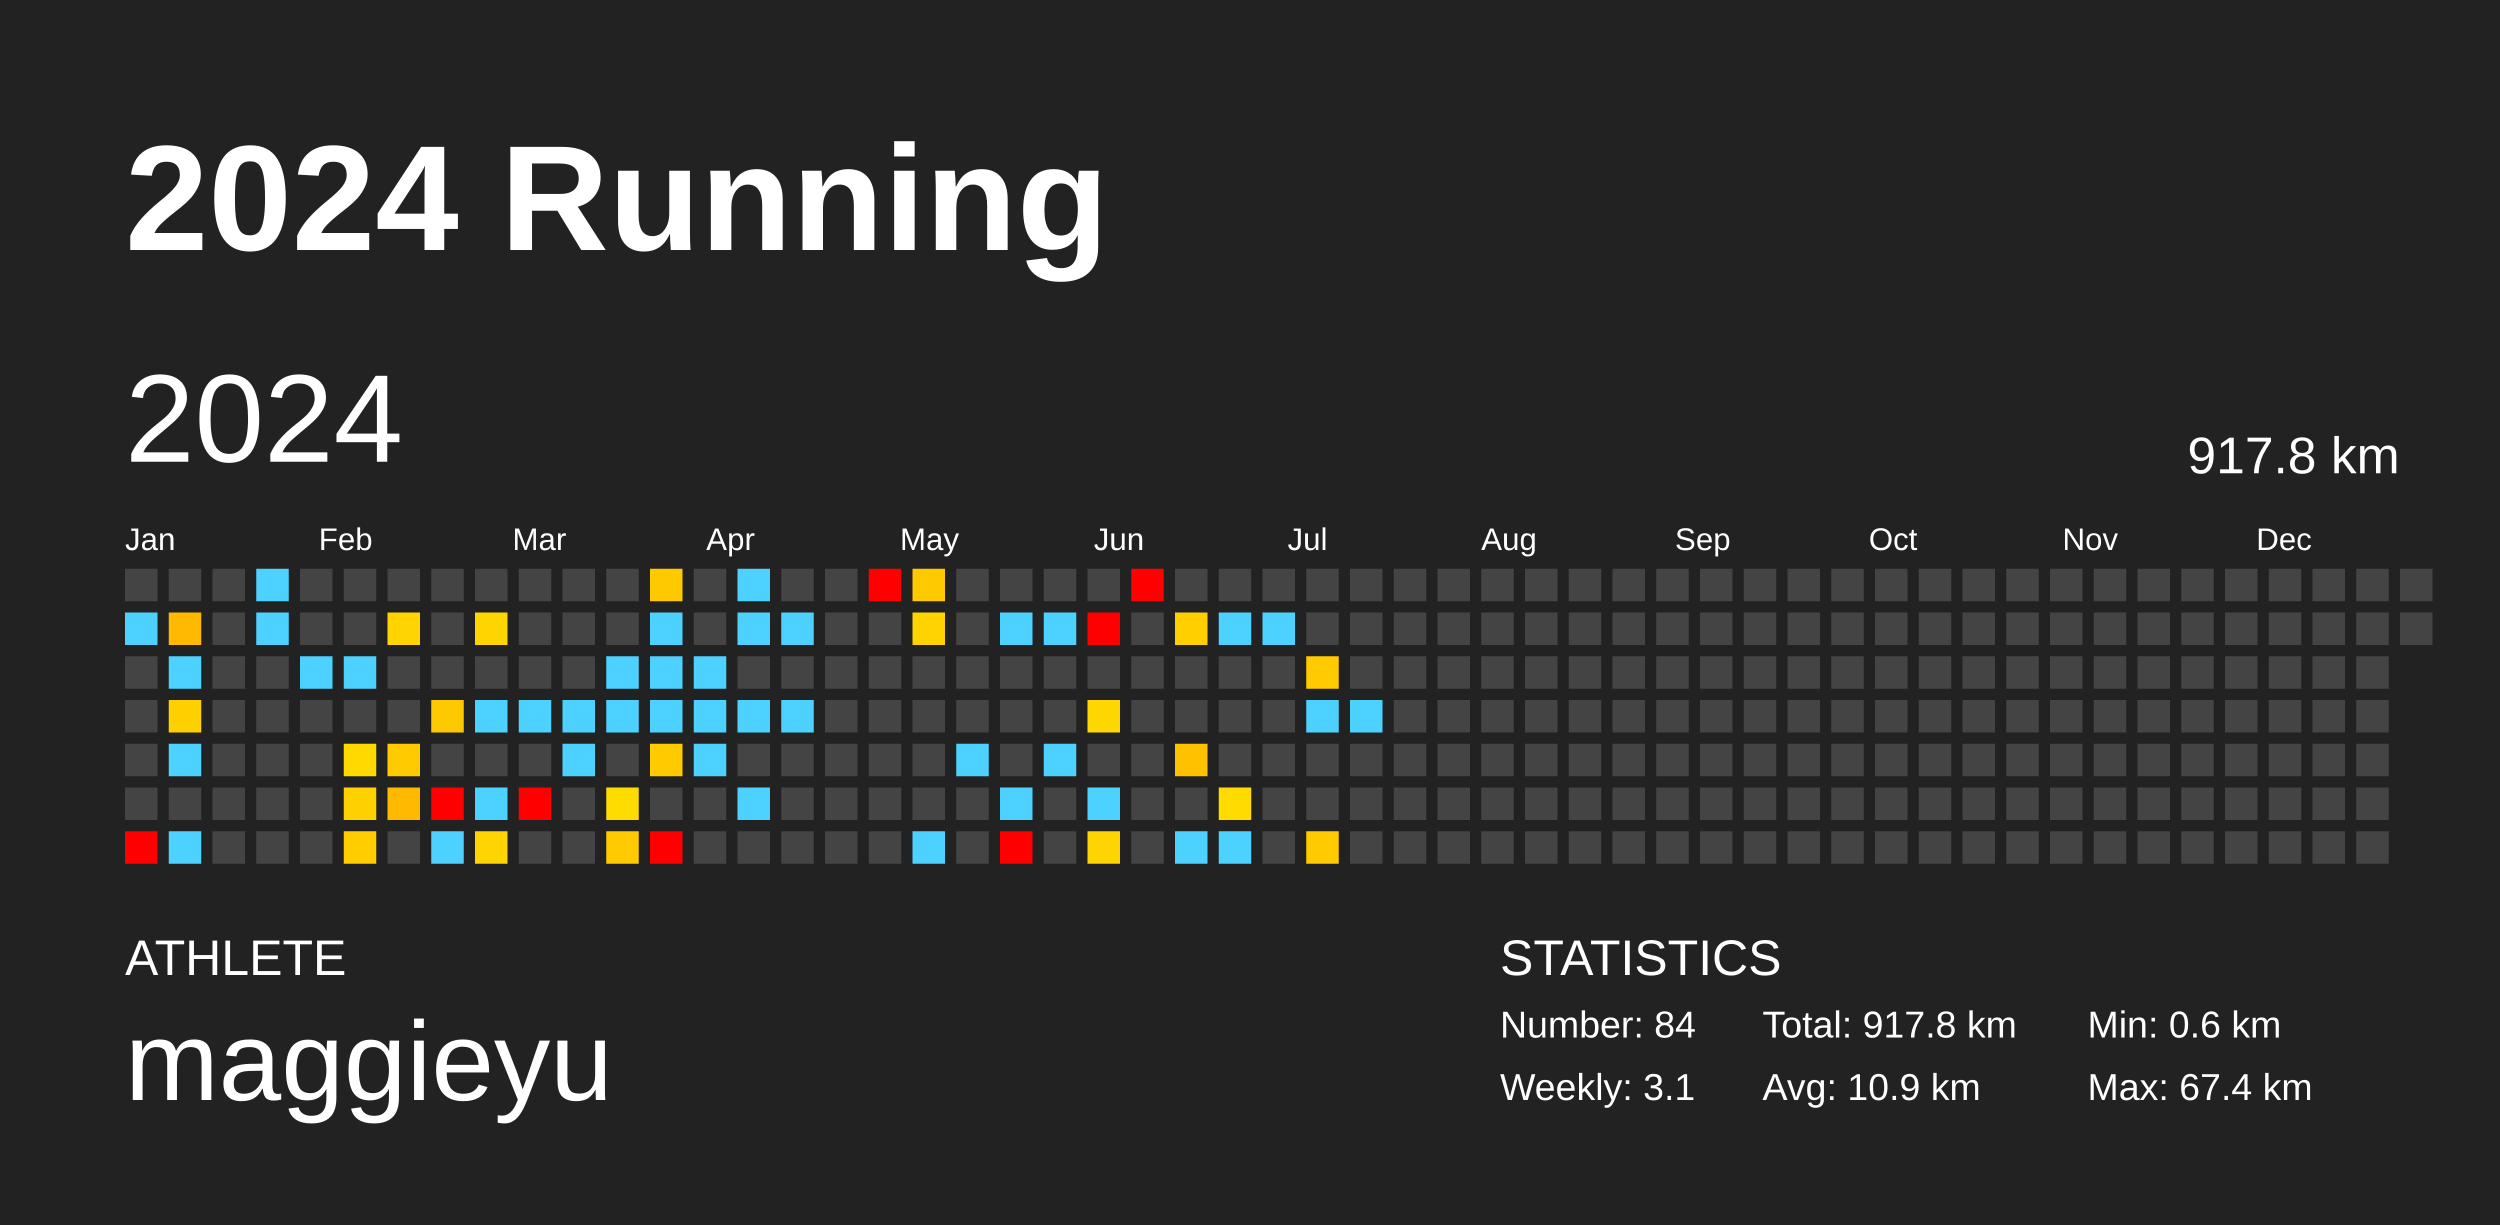
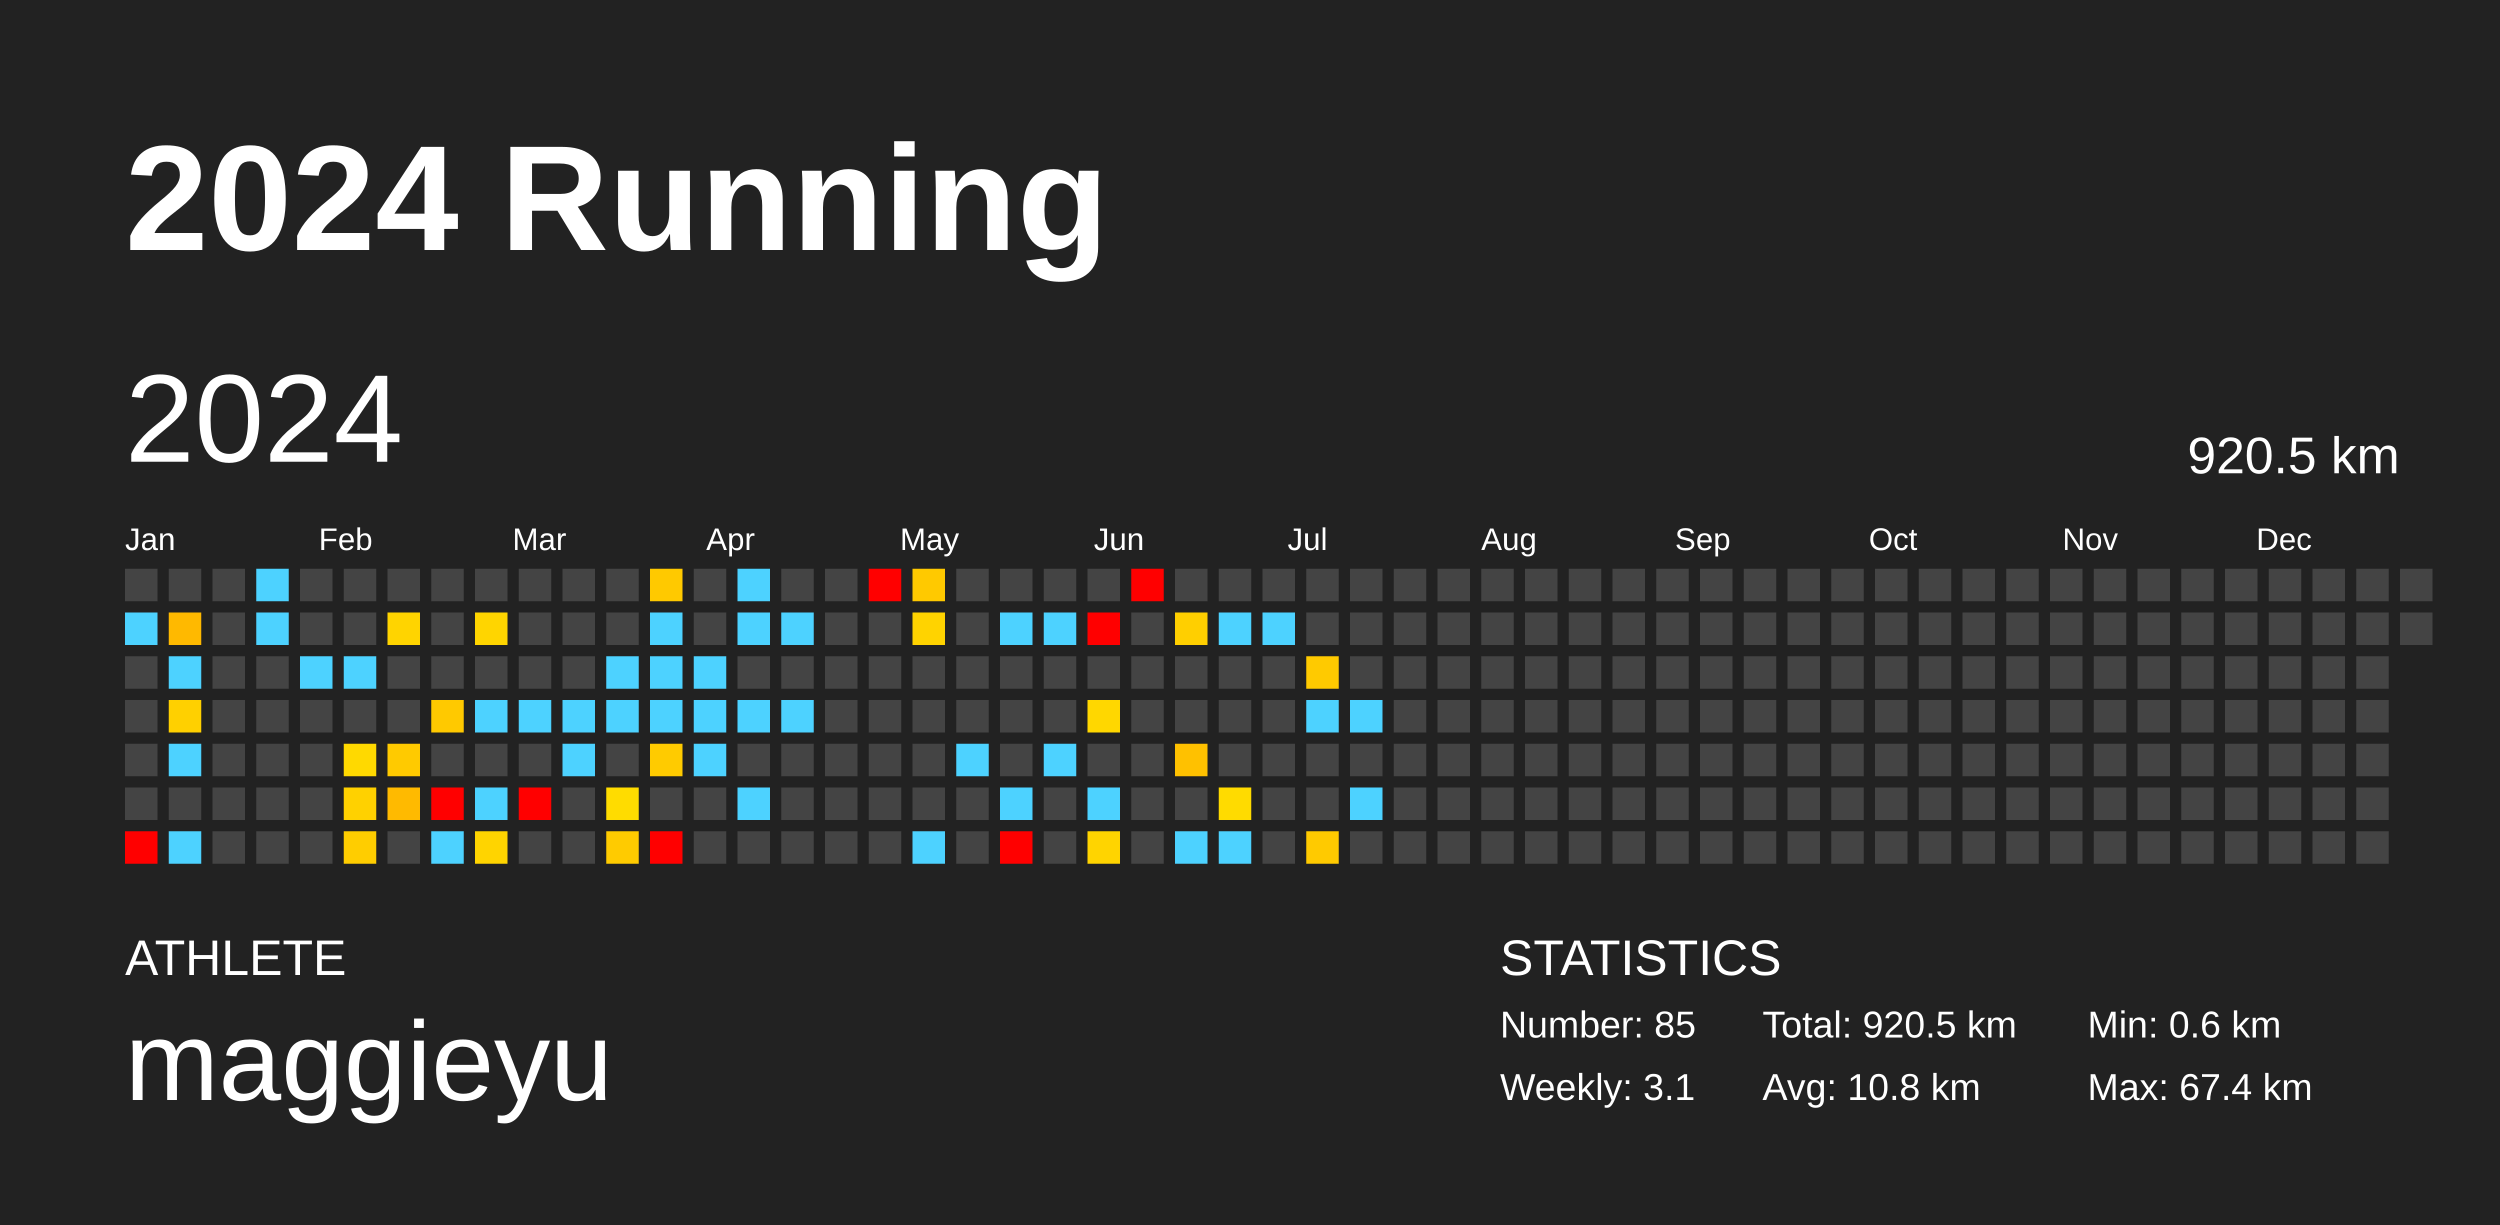
<svg xmlns="http://www.w3.org/2000/svg" baseProfile="full" height="98mm" version="1.1" viewBox="0,0,200,98" width="200mm">
  <defs />
  <rect fill="#222222" height="98" width="200" x="0" y="0" />
  <text fill="#FFFFFF" style="font-size:12px; font-family:Arial; font-weight:bold;" x="10" y="20">2024 Running</text>
  <text fill="#FFFFFF" style="font-size:4px; font-family:Arial" x="10" y="78">ATHLETE</text>
  <text fill="#FFFFFF" style="font-size:9px; font-family:Arial" x="10" y="88">maggieyu</text>
  <text fill="#FFFFFF" style="font-size:4px; font-family:Arial" x="120" y="78">STATISTICS</text>
-   <text fill="#FFFFFF" style="font-size:3px; font-family:Arial" x="120" y="83">Number: 84</text>
+   <text fill="#FFFFFF" style="font-size:3px; font-family:Arial" x="120" y="83">Number: 85</text>
  <text fill="#FFFFFF" style="font-size:3px; font-family:Arial" x="120" y="88">Weekly: 3.1</text>
-   <text fill="#FFFFFF" style="font-size:3px; font-family:Arial" x="141" y="83">Total: 917.8 km</text>
-   <text fill="#FFFFFF" style="font-size:3px; font-family:Arial" x="141" y="88">Avg: 10.9 km</text>
+   <text fill="#FFFFFF" style="font-size:3px; font-family:Arial" x="141" y="83">Total: 920.5 km</text>
+   <text fill="#FFFFFF" style="font-size:3px; font-family:Arial" x="141" y="88">Avg: 10.8 km</text>
  <text fill="#FFFFFF" style="font-size:3px; font-family:Arial" x="167" y="83">Min: 0.6 km</text>
  <text fill="#FFFFFF" style="font-size:3px; font-family:Arial" x="167" y="88">Max: 67.4 km</text>
  <text dominant-baseline="hanging" fill="#FFFFFF" style="font-size:10.0px; font-family:Arial;" x="10" y="30">2024</text>
-   <text dominant-baseline="hanging" fill="#FFFFFF" style="font-size:4.125px; font-family:Arial;" x="175" y="35">917.8 km</text>
+   <text dominant-baseline="hanging" fill="#FFFFFF" style="font-size:4.125px; font-family:Arial;" x="175" y="35">920.5 km</text>
  <text fill="#FFFFFF" style="font-size:2.5px; font-family:Arial" x="10.0" y="44">Jan</text>
  <text fill="#FFFFFF" style="font-size:2.5px; font-family:Arial" x="25.5" y="44">Feb</text>
  <text fill="#FFFFFF" style="font-size:2.5px; font-family:Arial" x="41.0" y="44">Mar</text>
  <text fill="#FFFFFF" style="font-size:2.5px; font-family:Arial" x="56.5" y="44">Apr</text>
  <text fill="#FFFFFF" style="font-size:2.5px; font-family:Arial" x="72.0" y="44">May</text>
  <text fill="#FFFFFF" style="font-size:2.5px; font-family:Arial" x="87.5" y="44">Jun</text>
  <text fill="#FFFFFF" style="font-size:2.5px; font-family:Arial" x="103.0" y="44">Jul</text>
  <text fill="#FFFFFF" style="font-size:2.5px; font-family:Arial" x="118.5" y="44">Aug</text>
  <text fill="#FFFFFF" style="font-size:2.5px; font-family:Arial" x="134.0" y="44">Sep</text>
  <text fill="#FFFFFF" style="font-size:2.5px; font-family:Arial" x="149.5" y="44">Oct</text>
  <text fill="#FFFFFF" style="font-size:2.5px; font-family:Arial" x="165.0" y="44">Nov</text>
  <text fill="#FFFFFF" style="font-size:2.5px; font-family:Arial" x="180.5" y="44">Dec</text>
  <rect fill="#444444" height="2.6" width="2.6" x="10.0" y="45.5" />
  <rect fill="#4dd2ff" height="2.6" width="2.6" x="10.0" y="49.0" />
  <rect fill="#444444" height="2.6" width="2.6" x="10.0" y="52.5" />
  <rect fill="#444444" height="2.6" width="2.6" x="10.0" y="56.0" />
  <rect fill="#444444" height="2.6" width="2.6" x="10.0" y="59.5" />
  <rect fill="#444444" height="2.6" width="2.6" x="10.0" y="63.0" />
  <rect fill="red" height="2.6" width="2.6" x="10.0" y="66.5" />
  <rect fill="#444444" height="2.6" width="2.6" x="13.5" y="45.5" />
  <rect fill="#ffb900" height="2.6" width="2.6" x="13.5" y="49.0" />
  <rect fill="#4dd2ff" height="2.6" width="2.6" x="13.5" y="52.5" />
  <rect fill="#ffd000" height="2.6" width="2.6" x="13.5" y="56.0" />
  <rect fill="#4dd2ff" height="2.6" width="2.6" x="13.5" y="59.5" />
  <rect fill="#444444" height="2.6" width="2.6" x="13.5" y="63.0" />
  <rect fill="#4dd2ff" height="2.6" width="2.6" x="13.5" y="66.5" />
  <rect fill="#444444" height="2.6" width="2.6" x="17.0" y="45.5" />
  <rect fill="#444444" height="2.6" width="2.6" x="17.0" y="49.0" />
  <rect fill="#444444" height="2.6" width="2.6" x="17.0" y="52.5" />
  <rect fill="#444444" height="2.6" width="2.6" x="17.0" y="56.0" />
  <rect fill="#444444" height="2.6" width="2.6" x="17.0" y="59.5" />
  <rect fill="#444444" height="2.6" width="2.6" x="17.0" y="63.0" />
  <rect fill="#444444" height="2.6" width="2.6" x="17.0" y="66.5" />
  <rect fill="#4dd2ff" height="2.6" width="2.6" x="20.5" y="45.5" />
  <rect fill="#4dd2ff" height="2.6" width="2.6" x="20.5" y="49.0" />
  <rect fill="#444444" height="2.6" width="2.6" x="20.5" y="52.5" />
  <rect fill="#444444" height="2.6" width="2.6" x="20.5" y="56.0" />
  <rect fill="#444444" height="2.6" width="2.6" x="20.5" y="59.5" />
  <rect fill="#444444" height="2.6" width="2.6" x="20.5" y="63.0" />
  <rect fill="#444444" height="2.6" width="2.6" x="20.5" y="66.5" />
  <rect fill="#444444" height="2.6" width="2.6" x="24.0" y="45.5" />
  <rect fill="#444444" height="2.6" width="2.6" x="24.0" y="49.0" />
  <rect fill="#4dd2ff" height="2.6" width="2.6" x="24.0" y="52.5" />
  <rect fill="#444444" height="2.6" width="2.6" x="24.0" y="56.0" />
  <rect fill="#444444" height="2.6" width="2.6" x="24.0" y="59.5" />
  <rect fill="#444444" height="2.6" width="2.6" x="24.0" y="63.0" />
  <rect fill="#444444" height="2.6" width="2.6" x="24.0" y="66.5" />
  <rect fill="#444444" height="2.6" width="2.6" x="27.5" y="45.5" />
  <rect fill="#444444" height="2.6" width="2.6" x="27.5" y="49.0" />
  <rect fill="#4dd2ff" height="2.6" width="2.6" x="27.5" y="52.5" />
  <rect fill="#444444" height="2.6" width="2.6" x="27.5" y="56.0" />
  <rect fill="#ffd900" height="2.6" width="2.6" x="27.5" y="59.5" />
  <rect fill="#ffd100" height="2.6" width="2.6" x="27.5" y="63.0" />
  <rect fill="#ffcd00" height="2.6" width="2.6" x="27.5" y="66.5" />
  <rect fill="#444444" height="2.6" width="2.6" x="31.0" y="45.5" />
  <rect fill="#ffd400" height="2.6" width="2.6" x="31.0" y="49.0" />
  <rect fill="#444444" height="2.6" width="2.6" x="31.0" y="52.5" />
  <rect fill="#444444" height="2.6" width="2.6" x="31.0" y="56.0" />
  <rect fill="#ffca00" height="2.6" width="2.6" x="31.0" y="59.5" />
  <rect fill="#ffba00" height="2.6" width="2.6" x="31.0" y="63.0" />
  <rect fill="#444444" height="2.6" width="2.6" x="31.0" y="66.5" />
  <rect fill="#444444" height="2.6" width="2.6" x="34.5" y="45.5" />
  <rect fill="#444444" height="2.6" width="2.6" x="34.5" y="49.0" />
  <rect fill="#444444" height="2.6" width="2.6" x="34.5" y="52.5" />
  <rect fill="#ffc900" height="2.6" width="2.6" x="34.5" y="56.0" />
  <rect fill="#444444" height="2.6" width="2.6" x="34.5" y="59.5" />
  <rect fill="red" height="2.6" width="2.6" x="34.5" y="63.0" />
  <rect fill="#4dd2ff" height="2.6" width="2.6" x="34.5" y="66.5" />
  <rect fill="#444444" height="2.6" width="2.6" x="38.0" y="45.5" />
  <rect fill="#ffd500" height="2.6" width="2.6" x="38.0" y="49.0" />
  <rect fill="#444444" height="2.6" width="2.6" x="38.0" y="52.5" />
  <rect fill="#4dd2ff" height="2.6" width="2.6" x="38.0" y="56.0" />
  <rect fill="#444444" height="2.6" width="2.6" x="38.0" y="59.5" />
  <rect fill="#4dd2ff" height="2.6" width="2.6" x="38.0" y="63.0" />
  <rect fill="#ffd400" height="2.6" width="2.6" x="38.0" y="66.5" />
  <rect fill="#444444" height="2.6" width="2.6" x="41.5" y="45.5" />
  <rect fill="#444444" height="2.6" width="2.6" x="41.5" y="49.0" />
  <rect fill="#444444" height="2.6" width="2.6" x="41.5" y="52.5" />
  <rect fill="#4dd2ff" height="2.6" width="2.6" x="41.5" y="56.0" />
  <rect fill="#444444" height="2.6" width="2.6" x="41.5" y="59.5" />
  <rect fill="red" height="2.6" width="2.6" x="41.5" y="63.0" />
  <rect fill="#444444" height="2.6" width="2.6" x="41.5" y="66.5" />
  <rect fill="#444444" height="2.6" width="2.6" x="45.0" y="45.5" />
  <rect fill="#444444" height="2.6" width="2.6" x="45.0" y="49.0" />
  <rect fill="#444444" height="2.6" width="2.6" x="45.0" y="52.5" />
  <rect fill="#4dd2ff" height="2.6" width="2.6" x="45.0" y="56.0" />
  <rect fill="#4dd2ff" height="2.6" width="2.6" x="45.0" y="59.5" />
  <rect fill="#444444" height="2.6" width="2.6" x="45.0" y="63.0" />
  <rect fill="#444444" height="2.6" width="2.6" x="45.0" y="66.5" />
  <rect fill="#444444" height="2.6" width="2.6" x="48.5" y="45.5" />
  <rect fill="#444444" height="2.6" width="2.6" x="48.5" y="49.0" />
  <rect fill="#4dd2ff" height="2.6" width="2.6" x="48.5" y="52.5" />
  <rect fill="#4dd2ff" height="2.6" width="2.6" x="48.5" y="56.0" />
  <rect fill="#444444" height="2.6" width="2.6" x="48.5" y="59.5" />
  <rect fill="#ffdc00" height="2.6" width="2.6" x="48.5" y="63.0" />
  <rect fill="#ffcb00" height="2.6" width="2.6" x="48.5" y="66.5" />
  <rect fill="#ffc900" height="2.6" width="2.6" x="52.0" y="45.5" />
  <rect fill="#4dd2ff" height="2.6" width="2.6" x="52.0" y="49.0" />
  <rect fill="#4dd2ff" height="2.6" width="2.6" x="52.0" y="52.5" />
  <rect fill="#4dd2ff" height="2.6" width="2.6" x="52.0" y="56.0" />
  <rect fill="#ffcb00" height="2.6" width="2.6" x="52.0" y="59.5" />
  <rect fill="#444444" height="2.6" width="2.6" x="52.0" y="63.0" />
  <rect fill="red" height="2.6" width="2.6" x="52.0" y="66.5" />
  <rect fill="#444444" height="2.6" width="2.6" x="55.5" y="45.5" />
  <rect fill="#444444" height="2.6" width="2.6" x="55.5" y="49.0" />
  <rect fill="#4dd2ff" height="2.6" width="2.6" x="55.5" y="52.5" />
  <rect fill="#4dd2ff" height="2.6" width="2.6" x="55.5" y="56.0" />
  <rect fill="#4dd2ff" height="2.6" width="2.6" x="55.5" y="59.5" />
  <rect fill="#444444" height="2.6" width="2.6" x="55.5" y="63.0" />
  <rect fill="#444444" height="2.6" width="2.6" x="55.5" y="66.5" />
  <rect fill="#4dd2ff" height="2.6" width="2.6" x="59.0" y="45.5" />
  <rect fill="#4dd2ff" height="2.6" width="2.6" x="59.0" y="49.0" />
  <rect fill="#444444" height="2.6" width="2.6" x="59.0" y="52.5" />
  <rect fill="#4dd2ff" height="2.6" width="2.6" x="59.0" y="56.0" />
  <rect fill="#444444" height="2.6" width="2.6" x="59.0" y="59.5" />
  <rect fill="#4dd2ff" height="2.6" width="2.6" x="59.0" y="63.0" />
  <rect fill="#444444" height="2.6" width="2.6" x="59.0" y="66.5" />
  <rect fill="#444444" height="2.6" width="2.6" x="62.5" y="45.5" />
  <rect fill="#4dd2ff" height="2.6" width="2.6" x="62.5" y="49.0" />
  <rect fill="#444444" height="2.6" width="2.6" x="62.5" y="52.5" />
  <rect fill="#4dd2ff" height="2.6" width="2.6" x="62.5" y="56.0" />
  <rect fill="#444444" height="2.6" width="2.6" x="62.5" y="59.5" />
  <rect fill="#444444" height="2.6" width="2.6" x="62.5" y="63.0" />
  <rect fill="#444444" height="2.6" width="2.6" x="62.5" y="66.5" />
  <rect fill="#444444" height="2.6" width="2.6" x="66.0" y="45.5" />
  <rect fill="#444444" height="2.6" width="2.6" x="66.0" y="49.0" />
  <rect fill="#444444" height="2.6" width="2.6" x="66.0" y="52.5" />
  <rect fill="#444444" height="2.6" width="2.6" x="66.0" y="56.0" />
  <rect fill="#444444" height="2.6" width="2.6" x="66.0" y="59.5" />
  <rect fill="#444444" height="2.6" width="2.6" x="66.0" y="63.0" />
  <rect fill="#444444" height="2.6" width="2.6" x="66.0" y="66.5" />
  <rect fill="red" height="2.6" width="2.6" x="69.5" y="45.5" />
  <rect fill="#444444" height="2.6" width="2.6" x="69.5" y="49.0" />
  <rect fill="#444444" height="2.6" width="2.6" x="69.5" y="52.5" />
  <rect fill="#444444" height="2.6" width="2.6" x="69.5" y="56.0" />
  <rect fill="#444444" height="2.6" width="2.6" x="69.5" y="59.5" />
  <rect fill="#444444" height="2.6" width="2.6" x="69.5" y="63.0" />
  <rect fill="#444444" height="2.6" width="2.6" x="69.5" y="66.5" />
  <rect fill="#ffc900" height="2.6" width="2.6" x="73.0" y="45.5" />
  <rect fill="#ffd300" height="2.6" width="2.6" x="73.0" y="49.0" />
  <rect fill="#444444" height="2.6" width="2.6" x="73.0" y="52.5" />
  <rect fill="#444444" height="2.6" width="2.6" x="73.0" y="56.0" />
  <rect fill="#444444" height="2.6" width="2.6" x="73.0" y="59.5" />
  <rect fill="#444444" height="2.6" width="2.6" x="73.0" y="63.0" />
  <rect fill="#4dd2ff" height="2.6" width="2.6" x="73.0" y="66.5" />
  <rect fill="#444444" height="2.6" width="2.6" x="76.5" y="45.5" />
  <rect fill="#444444" height="2.6" width="2.6" x="76.5" y="49.0" />
  <rect fill="#444444" height="2.6" width="2.6" x="76.5" y="52.5" />
  <rect fill="#444444" height="2.6" width="2.6" x="76.5" y="56.0" />
  <rect fill="#4dd2ff" height="2.6" width="2.6" x="76.5" y="59.5" />
  <rect fill="#444444" height="2.6" width="2.6" x="76.5" y="63.0" />
  <rect fill="#444444" height="2.6" width="2.6" x="76.5" y="66.5" />
  <rect fill="#444444" height="2.6" width="2.6" x="80.0" y="45.5" />
  <rect fill="#4dd2ff" height="2.6" width="2.6" x="80.0" y="49.0" />
  <rect fill="#444444" height="2.6" width="2.6" x="80.0" y="52.5" />
  <rect fill="#444444" height="2.6" width="2.6" x="80.0" y="56.0" />
  <rect fill="#444444" height="2.6" width="2.6" x="80.0" y="59.5" />
  <rect fill="#4dd2ff" height="2.6" width="2.6" x="80.0" y="63.0" />
  <rect fill="red" height="2.6" width="2.6" x="80.0" y="66.5" />
  <rect fill="#444444" height="2.6" width="2.6" x="83.5" y="45.5" />
  <rect fill="#4dd2ff" height="2.6" width="2.6" x="83.5" y="49.0" />
  <rect fill="#444444" height="2.6" width="2.6" x="83.5" y="52.5" />
  <rect fill="#444444" height="2.6" width="2.6" x="83.5" y="56.0" />
  <rect fill="#4dd2ff" height="2.6" width="2.6" x="83.5" y="59.5" />
  <rect fill="#444444" height="2.6" width="2.6" x="83.5" y="63.0" />
  <rect fill="#444444" height="2.6" width="2.6" x="83.5" y="66.5" />
  <rect fill="#444444" height="2.6" width="2.6" x="87.0" y="45.5" />
  <rect fill="red" height="2.6" width="2.6" x="87.0" y="49.0" />
  <rect fill="#444444" height="2.6" width="2.6" x="87.0" y="52.5" />
  <rect fill="#ffd700" height="2.6" width="2.6" x="87.0" y="56.0" />
  <rect fill="#444444" height="2.6" width="2.6" x="87.0" y="59.5" />
  <rect fill="#4dd2ff" height="2.6" width="2.6" x="87.0" y="63.0" />
  <rect fill="#ffd400" height="2.6" width="2.6" x="87.0" y="66.5" />
  <rect fill="red" height="2.6" width="2.6" x="90.5" y="45.5" />
  <rect fill="#444444" height="2.6" width="2.6" x="90.5" y="49.0" />
  <rect fill="#444444" height="2.6" width="2.6" x="90.5" y="52.5" />
  <rect fill="#444444" height="2.6" width="2.6" x="90.5" y="56.0" />
  <rect fill="#444444" height="2.6" width="2.6" x="90.5" y="59.5" />
  <rect fill="#444444" height="2.6" width="2.6" x="90.5" y="63.0" />
  <rect fill="#444444" height="2.6" width="2.6" x="90.5" y="66.5" />
  <rect fill="#444444" height="2.6" width="2.6" x="94.0" y="45.5" />
  <rect fill="#ffcf00" height="2.6" width="2.6" x="94.0" y="49.0" />
  <rect fill="#444444" height="2.6" width="2.6" x="94.0" y="52.5" />
  <rect fill="#444444" height="2.6" width="2.6" x="94.0" y="56.0" />
  <rect fill="#ffc100" height="2.6" width="2.6" x="94.0" y="59.5" />
  <rect fill="#444444" height="2.6" width="2.6" x="94.0" y="63.0" />
  <rect fill="#4dd2ff" height="2.6" width="2.6" x="94.0" y="66.5" />
  <rect fill="#444444" height="2.6" width="2.6" x="97.5" y="45.5" />
  <rect fill="#4dd2ff" height="2.6" width="2.6" x="97.5" y="49.0" />
  <rect fill="#444444" height="2.6" width="2.6" x="97.5" y="52.5" />
  <rect fill="#444444" height="2.6" width="2.6" x="97.5" y="56.0" />
  <rect fill="#444444" height="2.6" width="2.6" x="97.5" y="59.5" />
  <rect fill="#ffdb00" height="2.6" width="2.6" x="97.5" y="63.0" />
  <rect fill="#4dd2ff" height="2.6" width="2.6" x="97.5" y="66.5" />
  <rect fill="#444444" height="2.6" width="2.6" x="101.0" y="45.5" />
  <rect fill="#4dd2ff" height="2.6" width="2.6" x="101.0" y="49.0" />
  <rect fill="#444444" height="2.6" width="2.6" x="101.0" y="52.5" />
  <rect fill="#444444" height="2.6" width="2.6" x="101.0" y="56.0" />
  <rect fill="#444444" height="2.6" width="2.6" x="101.0" y="59.5" />
  <rect fill="#444444" height="2.6" width="2.6" x="101.0" y="63.0" />
  <rect fill="#444444" height="2.6" width="2.6" x="101.0" y="66.5" />
  <rect fill="#444444" height="2.6" width="2.6" x="104.5" y="45.5" />
  <rect fill="#444444" height="2.6" width="2.6" x="104.5" y="49.0" />
  <rect fill="#ffca00" height="2.6" width="2.6" x="104.5" y="52.5" />
  <rect fill="#4dd2ff" height="2.6" width="2.6" x="104.5" y="56.0" />
  <rect fill="#444444" height="2.6" width="2.6" x="104.5" y="59.5" />
  <rect fill="#444444" height="2.6" width="2.6" x="104.5" y="63.0" />
  <rect fill="#ffca00" height="2.6" width="2.6" x="104.5" y="66.5" />
  <rect fill="#444444" height="2.6" width="2.6" x="108.0" y="45.5" />
  <rect fill="#444444" height="2.6" width="2.6" x="108.0" y="49.0" />
  <rect fill="#444444" height="2.6" width="2.6" x="108.0" y="52.5" />
  <rect fill="#4dd2ff" height="2.6" width="2.6" x="108.0" y="56.0" />
  <rect fill="#444444" height="2.6" width="2.6" x="108.0" y="59.5" />
-   <rect fill="#444444" height="2.6" width="2.6" x="108.0" y="63.0" />
+   <rect fill="#4dd2ff" height="2.6" width="2.6" x="108.0" y="63.0" />
  <rect fill="#444444" height="2.6" width="2.6" x="108.0" y="66.5" />
  <rect fill="#444444" height="2.6" width="2.6" x="111.5" y="45.5" />
  <rect fill="#444444" height="2.6" width="2.6" x="111.5" y="49.0" />
  <rect fill="#444444" height="2.6" width="2.6" x="111.5" y="52.5" />
  <rect fill="#444444" height="2.6" width="2.6" x="111.5" y="56.0" />
  <rect fill="#444444" height="2.6" width="2.6" x="111.5" y="59.5" />
  <rect fill="#444444" height="2.6" width="2.6" x="111.5" y="63.0" />
  <rect fill="#444444" height="2.6" width="2.6" x="111.5" y="66.5" />
  <rect fill="#444444" height="2.6" width="2.6" x="115.0" y="45.5" />
  <rect fill="#444444" height="2.6" width="2.6" x="115.0" y="49.0" />
  <rect fill="#444444" height="2.6" width="2.6" x="115.0" y="52.5" />
  <rect fill="#444444" height="2.6" width="2.6" x="115.0" y="56.0" />
  <rect fill="#444444" height="2.6" width="2.6" x="115.0" y="59.5" />
  <rect fill="#444444" height="2.6" width="2.6" x="115.0" y="63.0" />
  <rect fill="#444444" height="2.6" width="2.6" x="115.0" y="66.5" />
  <rect fill="#444444" height="2.6" width="2.6" x="118.5" y="45.5" />
  <rect fill="#444444" height="2.6" width="2.6" x="118.5" y="49.0" />
  <rect fill="#444444" height="2.6" width="2.6" x="118.5" y="52.5" />
  <rect fill="#444444" height="2.6" width="2.6" x="118.5" y="56.0" />
  <rect fill="#444444" height="2.6" width="2.6" x="118.5" y="59.5" />
  <rect fill="#444444" height="2.6" width="2.6" x="118.5" y="63.0" />
  <rect fill="#444444" height="2.6" width="2.6" x="118.5" y="66.5" />
  <rect fill="#444444" height="2.6" width="2.6" x="122.0" y="45.5" />
  <rect fill="#444444" height="2.6" width="2.6" x="122.0" y="49.0" />
  <rect fill="#444444" height="2.6" width="2.6" x="122.0" y="52.5" />
  <rect fill="#444444" height="2.6" width="2.6" x="122.0" y="56.0" />
  <rect fill="#444444" height="2.6" width="2.6" x="122.0" y="59.5" />
  <rect fill="#444444" height="2.6" width="2.6" x="122.0" y="63.0" />
  <rect fill="#444444" height="2.6" width="2.6" x="122.0" y="66.5" />
  <rect fill="#444444" height="2.6" width="2.6" x="125.5" y="45.5" />
  <rect fill="#444444" height="2.6" width="2.6" x="125.5" y="49.0" />
  <rect fill="#444444" height="2.6" width="2.6" x="125.5" y="52.5" />
  <rect fill="#444444" height="2.6" width="2.6" x="125.5" y="56.0" />
  <rect fill="#444444" height="2.6" width="2.6" x="125.5" y="59.5" />
  <rect fill="#444444" height="2.6" width="2.6" x="125.5" y="63.0" />
  <rect fill="#444444" height="2.6" width="2.6" x="125.5" y="66.5" />
  <rect fill="#444444" height="2.6" width="2.6" x="129.0" y="45.5" />
  <rect fill="#444444" height="2.6" width="2.6" x="129.0" y="49.0" />
  <rect fill="#444444" height="2.6" width="2.6" x="129.0" y="52.5" />
  <rect fill="#444444" height="2.6" width="2.6" x="129.0" y="56.0" />
  <rect fill="#444444" height="2.6" width="2.6" x="129.0" y="59.5" />
  <rect fill="#444444" height="2.6" width="2.6" x="129.0" y="63.0" />
  <rect fill="#444444" height="2.6" width="2.6" x="129.0" y="66.5" />
  <rect fill="#444444" height="2.6" width="2.6" x="132.5" y="45.5" />
  <rect fill="#444444" height="2.6" width="2.6" x="132.5" y="49.0" />
  <rect fill="#444444" height="2.6" width="2.6" x="132.5" y="52.5" />
  <rect fill="#444444" height="2.6" width="2.6" x="132.5" y="56.0" />
  <rect fill="#444444" height="2.6" width="2.6" x="132.5" y="59.5" />
  <rect fill="#444444" height="2.6" width="2.6" x="132.5" y="63.0" />
  <rect fill="#444444" height="2.6" width="2.6" x="132.5" y="66.5" />
  <rect fill="#444444" height="2.6" width="2.6" x="136.0" y="45.5" />
  <rect fill="#444444" height="2.6" width="2.6" x="136.0" y="49.0" />
  <rect fill="#444444" height="2.6" width="2.6" x="136.0" y="52.5" />
  <rect fill="#444444" height="2.6" width="2.6" x="136.0" y="56.0" />
  <rect fill="#444444" height="2.6" width="2.6" x="136.0" y="59.5" />
  <rect fill="#444444" height="2.6" width="2.6" x="136.0" y="63.0" />
  <rect fill="#444444" height="2.6" width="2.6" x="136.0" y="66.5" />
  <rect fill="#444444" height="2.6" width="2.6" x="139.5" y="45.5" />
  <rect fill="#444444" height="2.6" width="2.6" x="139.5" y="49.0" />
  <rect fill="#444444" height="2.6" width="2.6" x="139.5" y="52.5" />
  <rect fill="#444444" height="2.6" width="2.6" x="139.5" y="56.0" />
  <rect fill="#444444" height="2.6" width="2.6" x="139.5" y="59.5" />
  <rect fill="#444444" height="2.6" width="2.6" x="139.5" y="63.0" />
  <rect fill="#444444" height="2.6" width="2.6" x="139.5" y="66.5" />
  <rect fill="#444444" height="2.6" width="2.6" x="143.0" y="45.5" />
  <rect fill="#444444" height="2.6" width="2.6" x="143.0" y="49.0" />
  <rect fill="#444444" height="2.6" width="2.6" x="143.0" y="52.5" />
  <rect fill="#444444" height="2.6" width="2.6" x="143.0" y="56.0" />
  <rect fill="#444444" height="2.6" width="2.6" x="143.0" y="59.5" />
  <rect fill="#444444" height="2.6" width="2.6" x="143.0" y="63.0" />
  <rect fill="#444444" height="2.6" width="2.6" x="143.0" y="66.5" />
  <rect fill="#444444" height="2.6" width="2.6" x="146.5" y="45.5" />
  <rect fill="#444444" height="2.6" width="2.6" x="146.5" y="49.0" />
  <rect fill="#444444" height="2.6" width="2.6" x="146.5" y="52.5" />
  <rect fill="#444444" height="2.6" width="2.6" x="146.5" y="56.0" />
  <rect fill="#444444" height="2.6" width="2.6" x="146.5" y="59.5" />
  <rect fill="#444444" height="2.6" width="2.6" x="146.5" y="63.0" />
  <rect fill="#444444" height="2.6" width="2.6" x="146.5" y="66.5" />
  <rect fill="#444444" height="2.6" width="2.6" x="150.0" y="45.5" />
  <rect fill="#444444" height="2.6" width="2.6" x="150.0" y="49.0" />
  <rect fill="#444444" height="2.6" width="2.6" x="150.0" y="52.5" />
  <rect fill="#444444" height="2.6" width="2.6" x="150.0" y="56.0" />
  <rect fill="#444444" height="2.6" width="2.6" x="150.0" y="59.5" />
  <rect fill="#444444" height="2.6" width="2.6" x="150.0" y="63.0" />
  <rect fill="#444444" height="2.6" width="2.6" x="150.0" y="66.5" />
  <rect fill="#444444" height="2.6" width="2.6" x="153.5" y="45.5" />
  <rect fill="#444444" height="2.6" width="2.6" x="153.5" y="49.0" />
  <rect fill="#444444" height="2.6" width="2.6" x="153.5" y="52.5" />
  <rect fill="#444444" height="2.6" width="2.6" x="153.5" y="56.0" />
  <rect fill="#444444" height="2.6" width="2.6" x="153.5" y="59.5" />
  <rect fill="#444444" height="2.6" width="2.6" x="153.5" y="63.0" />
  <rect fill="#444444" height="2.6" width="2.6" x="153.5" y="66.5" />
  <rect fill="#444444" height="2.6" width="2.6" x="157.0" y="45.5" />
  <rect fill="#444444" height="2.6" width="2.6" x="157.0" y="49.0" />
  <rect fill="#444444" height="2.6" width="2.6" x="157.0" y="52.5" />
  <rect fill="#444444" height="2.6" width="2.6" x="157.0" y="56.0" />
  <rect fill="#444444" height="2.6" width="2.6" x="157.0" y="59.5" />
  <rect fill="#444444" height="2.6" width="2.6" x="157.0" y="63.0" />
  <rect fill="#444444" height="2.6" width="2.6" x="157.0" y="66.5" />
  <rect fill="#444444" height="2.6" width="2.6" x="160.5" y="45.5" />
  <rect fill="#444444" height="2.6" width="2.6" x="160.5" y="49.0" />
  <rect fill="#444444" height="2.6" width="2.6" x="160.5" y="52.5" />
  <rect fill="#444444" height="2.6" width="2.6" x="160.5" y="56.0" />
  <rect fill="#444444" height="2.6" width="2.6" x="160.5" y="59.5" />
  <rect fill="#444444" height="2.6" width="2.6" x="160.5" y="63.0" />
  <rect fill="#444444" height="2.6" width="2.6" x="160.5" y="66.5" />
  <rect fill="#444444" height="2.6" width="2.6" x="164.0" y="45.5" />
  <rect fill="#444444" height="2.6" width="2.6" x="164.0" y="49.0" />
  <rect fill="#444444" height="2.6" width="2.6" x="164.0" y="52.5" />
  <rect fill="#444444" height="2.6" width="2.6" x="164.0" y="56.0" />
  <rect fill="#444444" height="2.6" width="2.6" x="164.0" y="59.5" />
  <rect fill="#444444" height="2.6" width="2.6" x="164.0" y="63.0" />
  <rect fill="#444444" height="2.6" width="2.6" x="164.0" y="66.5" />
  <rect fill="#444444" height="2.6" width="2.6" x="167.5" y="45.5" />
  <rect fill="#444444" height="2.6" width="2.6" x="167.5" y="49.0" />
  <rect fill="#444444" height="2.6" width="2.6" x="167.5" y="52.5" />
  <rect fill="#444444" height="2.6" width="2.6" x="167.5" y="56.0" />
  <rect fill="#444444" height="2.6" width="2.6" x="167.5" y="59.5" />
  <rect fill="#444444" height="2.6" width="2.6" x="167.5" y="63.0" />
  <rect fill="#444444" height="2.6" width="2.6" x="167.5" y="66.5" />
  <rect fill="#444444" height="2.6" width="2.6" x="171.0" y="45.5" />
  <rect fill="#444444" height="2.6" width="2.6" x="171.0" y="49.0" />
  <rect fill="#444444" height="2.6" width="2.6" x="171.0" y="52.5" />
  <rect fill="#444444" height="2.6" width="2.6" x="171.0" y="56.0" />
  <rect fill="#444444" height="2.6" width="2.6" x="171.0" y="59.5" />
  <rect fill="#444444" height="2.6" width="2.6" x="171.0" y="63.0" />
  <rect fill="#444444" height="2.6" width="2.6" x="171.0" y="66.5" />
  <rect fill="#444444" height="2.6" width="2.6" x="174.5" y="45.5" />
  <rect fill="#444444" height="2.6" width="2.6" x="174.5" y="49.0" />
  <rect fill="#444444" height="2.6" width="2.6" x="174.5" y="52.5" />
  <rect fill="#444444" height="2.6" width="2.6" x="174.5" y="56.0" />
  <rect fill="#444444" height="2.6" width="2.6" x="174.5" y="59.5" />
  <rect fill="#444444" height="2.6" width="2.6" x="174.5" y="63.0" />
  <rect fill="#444444" height="2.6" width="2.6" x="174.5" y="66.5" />
  <rect fill="#444444" height="2.6" width="2.6" x="178.0" y="45.5" />
  <rect fill="#444444" height="2.6" width="2.6" x="178.0" y="49.0" />
  <rect fill="#444444" height="2.6" width="2.6" x="178.0" y="52.5" />
  <rect fill="#444444" height="2.6" width="2.6" x="178.0" y="56.0" />
  <rect fill="#444444" height="2.6" width="2.6" x="178.0" y="59.5" />
  <rect fill="#444444" height="2.6" width="2.6" x="178.0" y="63.0" />
  <rect fill="#444444" height="2.6" width="2.6" x="178.0" y="66.5" />
  <rect fill="#444444" height="2.6" width="2.6" x="181.5" y="45.5" />
  <rect fill="#444444" height="2.6" width="2.6" x="181.5" y="49.0" />
  <rect fill="#444444" height="2.6" width="2.6" x="181.5" y="52.5" />
  <rect fill="#444444" height="2.6" width="2.6" x="181.5" y="56.0" />
  <rect fill="#444444" height="2.6" width="2.6" x="181.5" y="59.5" />
  <rect fill="#444444" height="2.6" width="2.6" x="181.5" y="63.0" />
  <rect fill="#444444" height="2.6" width="2.6" x="181.5" y="66.5" />
  <rect fill="#444444" height="2.6" width="2.6" x="185.0" y="45.5" />
  <rect fill="#444444" height="2.6" width="2.6" x="185.0" y="49.0" />
  <rect fill="#444444" height="2.6" width="2.6" x="185.0" y="52.5" />
  <rect fill="#444444" height="2.6" width="2.6" x="185.0" y="56.0" />
  <rect fill="#444444" height="2.6" width="2.6" x="185.0" y="59.5" />
  <rect fill="#444444" height="2.6" width="2.6" x="185.0" y="63.0" />
  <rect fill="#444444" height="2.6" width="2.6" x="185.0" y="66.5" />
  <rect fill="#444444" height="2.6" width="2.6" x="188.5" y="45.5" />
  <rect fill="#444444" height="2.6" width="2.6" x="188.5" y="49.0" />
  <rect fill="#444444" height="2.6" width="2.6" x="188.5" y="52.5" />
  <rect fill="#444444" height="2.6" width="2.6" x="188.5" y="56.0" />
  <rect fill="#444444" height="2.6" width="2.6" x="188.5" y="59.5" />
  <rect fill="#444444" height="2.6" width="2.6" x="188.5" y="63.0" />
  <rect fill="#444444" height="2.6" width="2.6" x="188.5" y="66.5" />
  <rect fill="#444444" height="2.6" width="2.6" x="192.0" y="45.5" />
  <rect fill="#444444" height="2.6" width="2.6" x="192.0" y="49.0" />
</svg>
